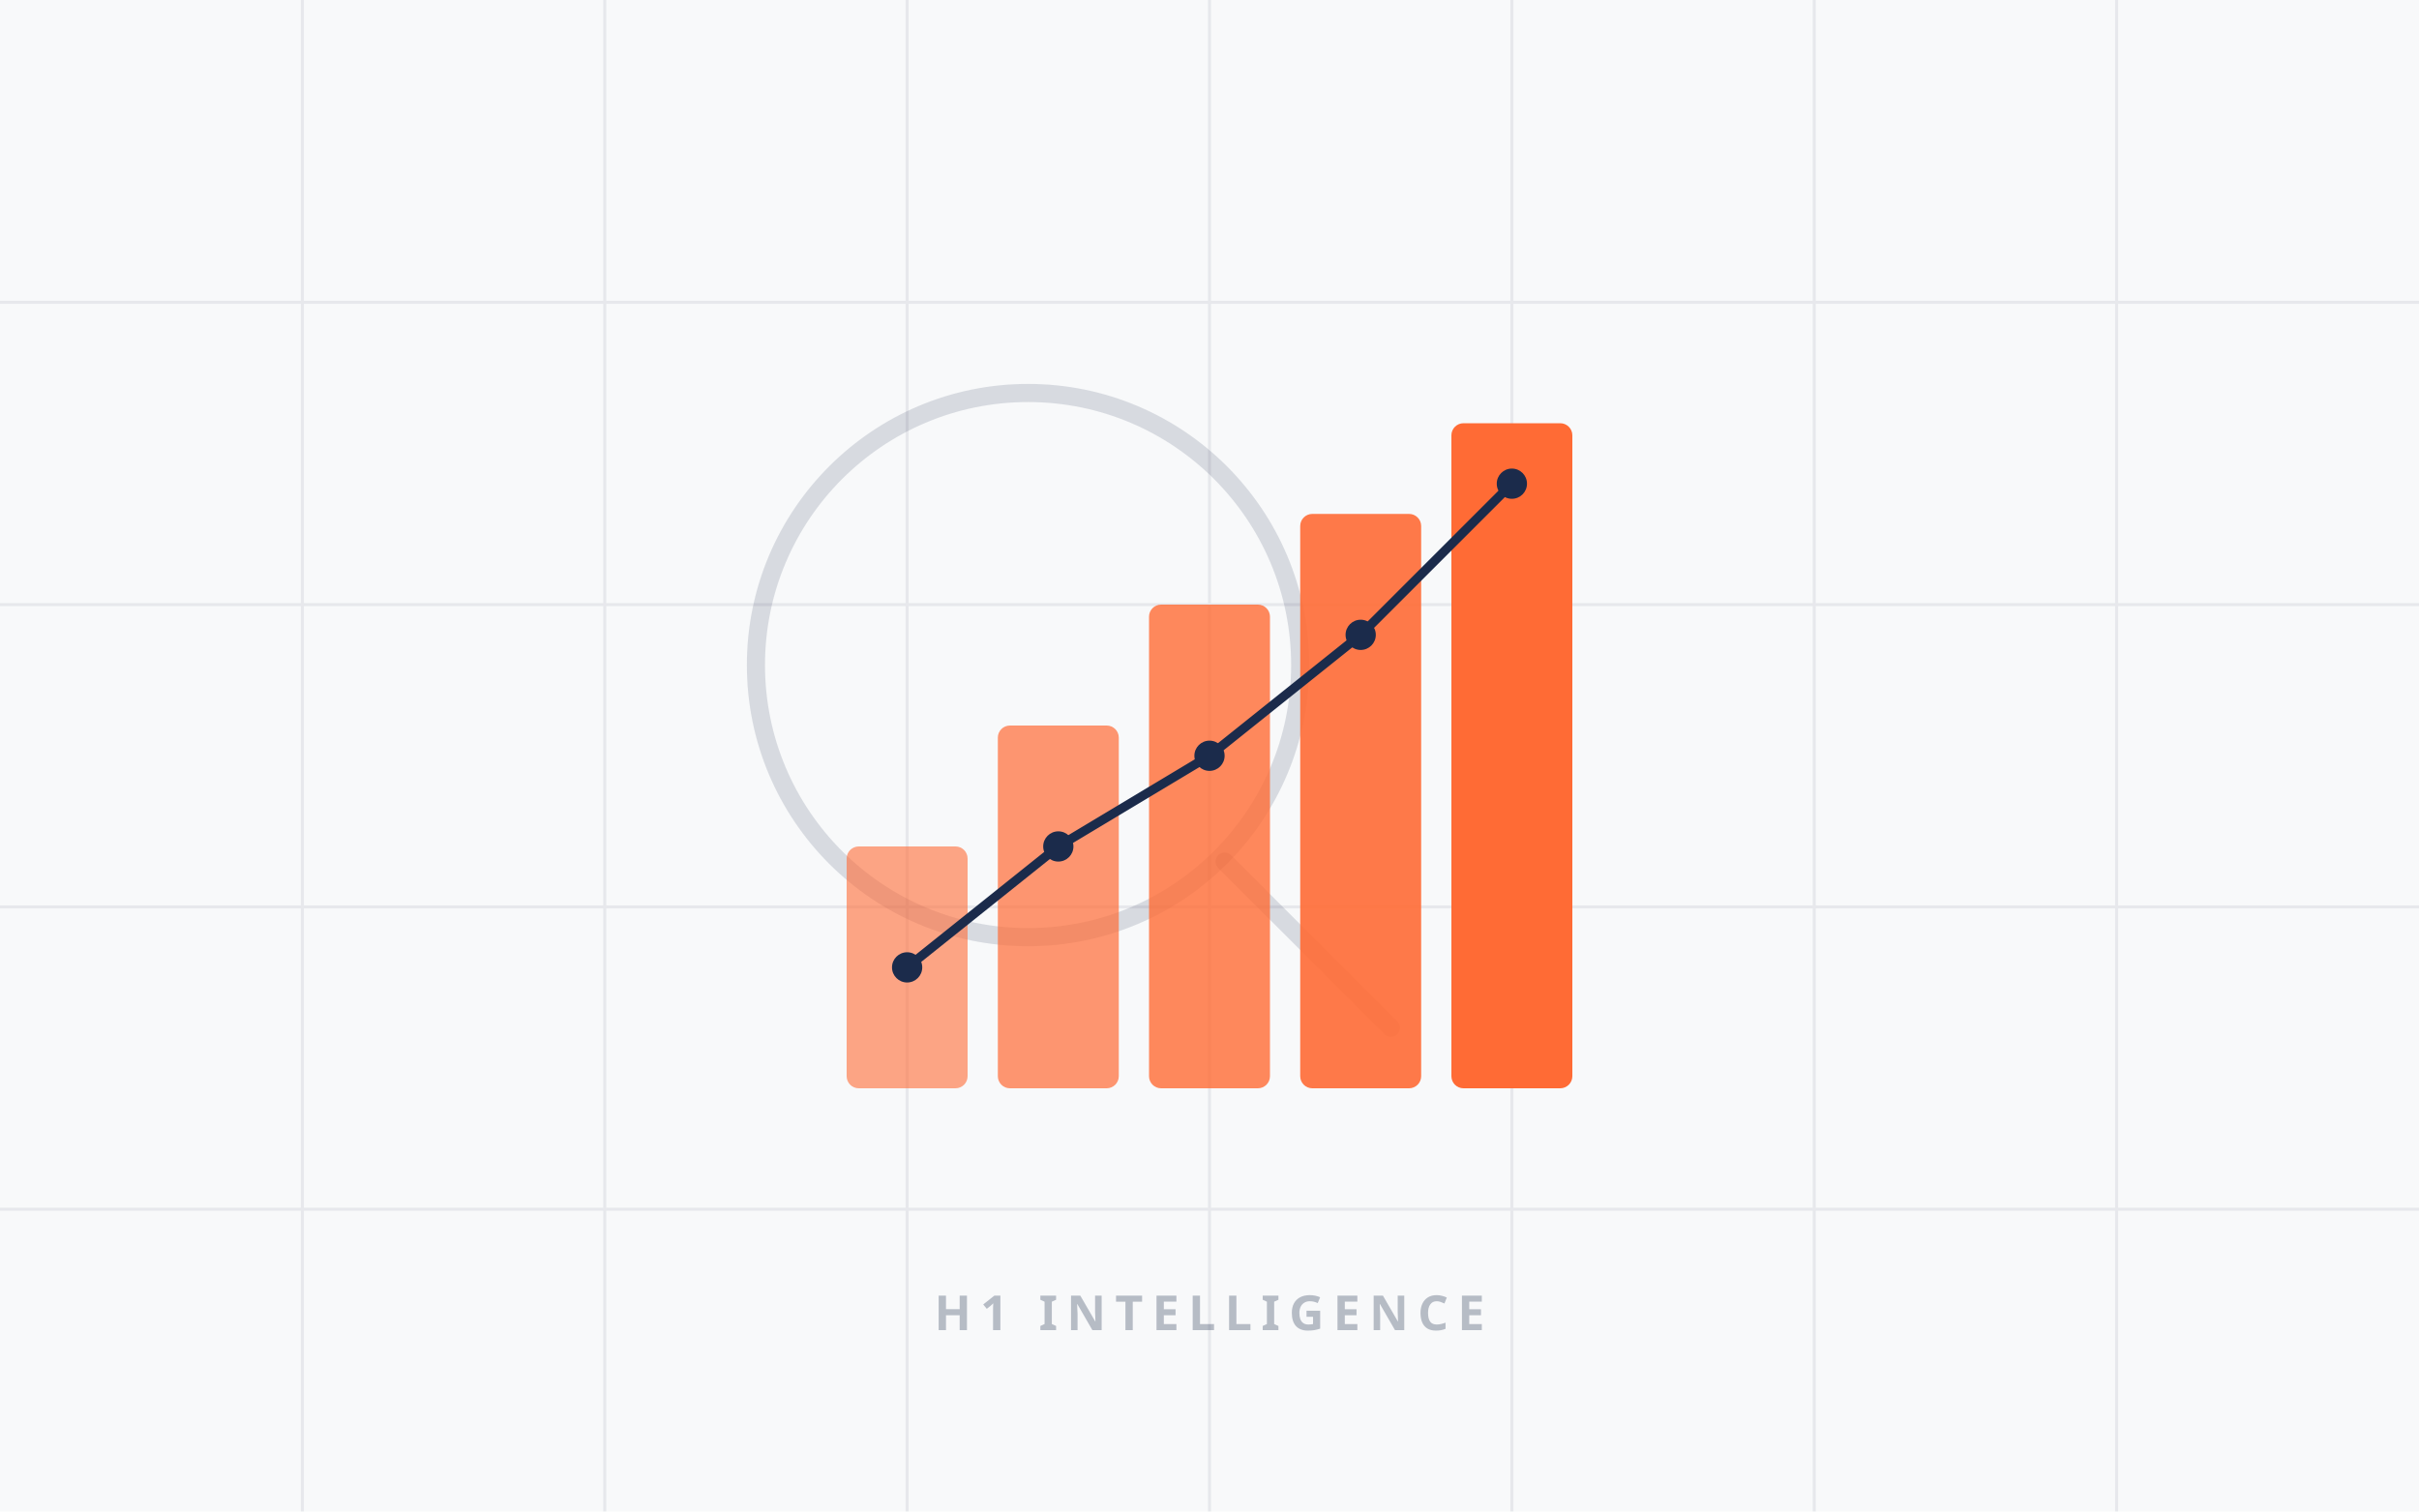
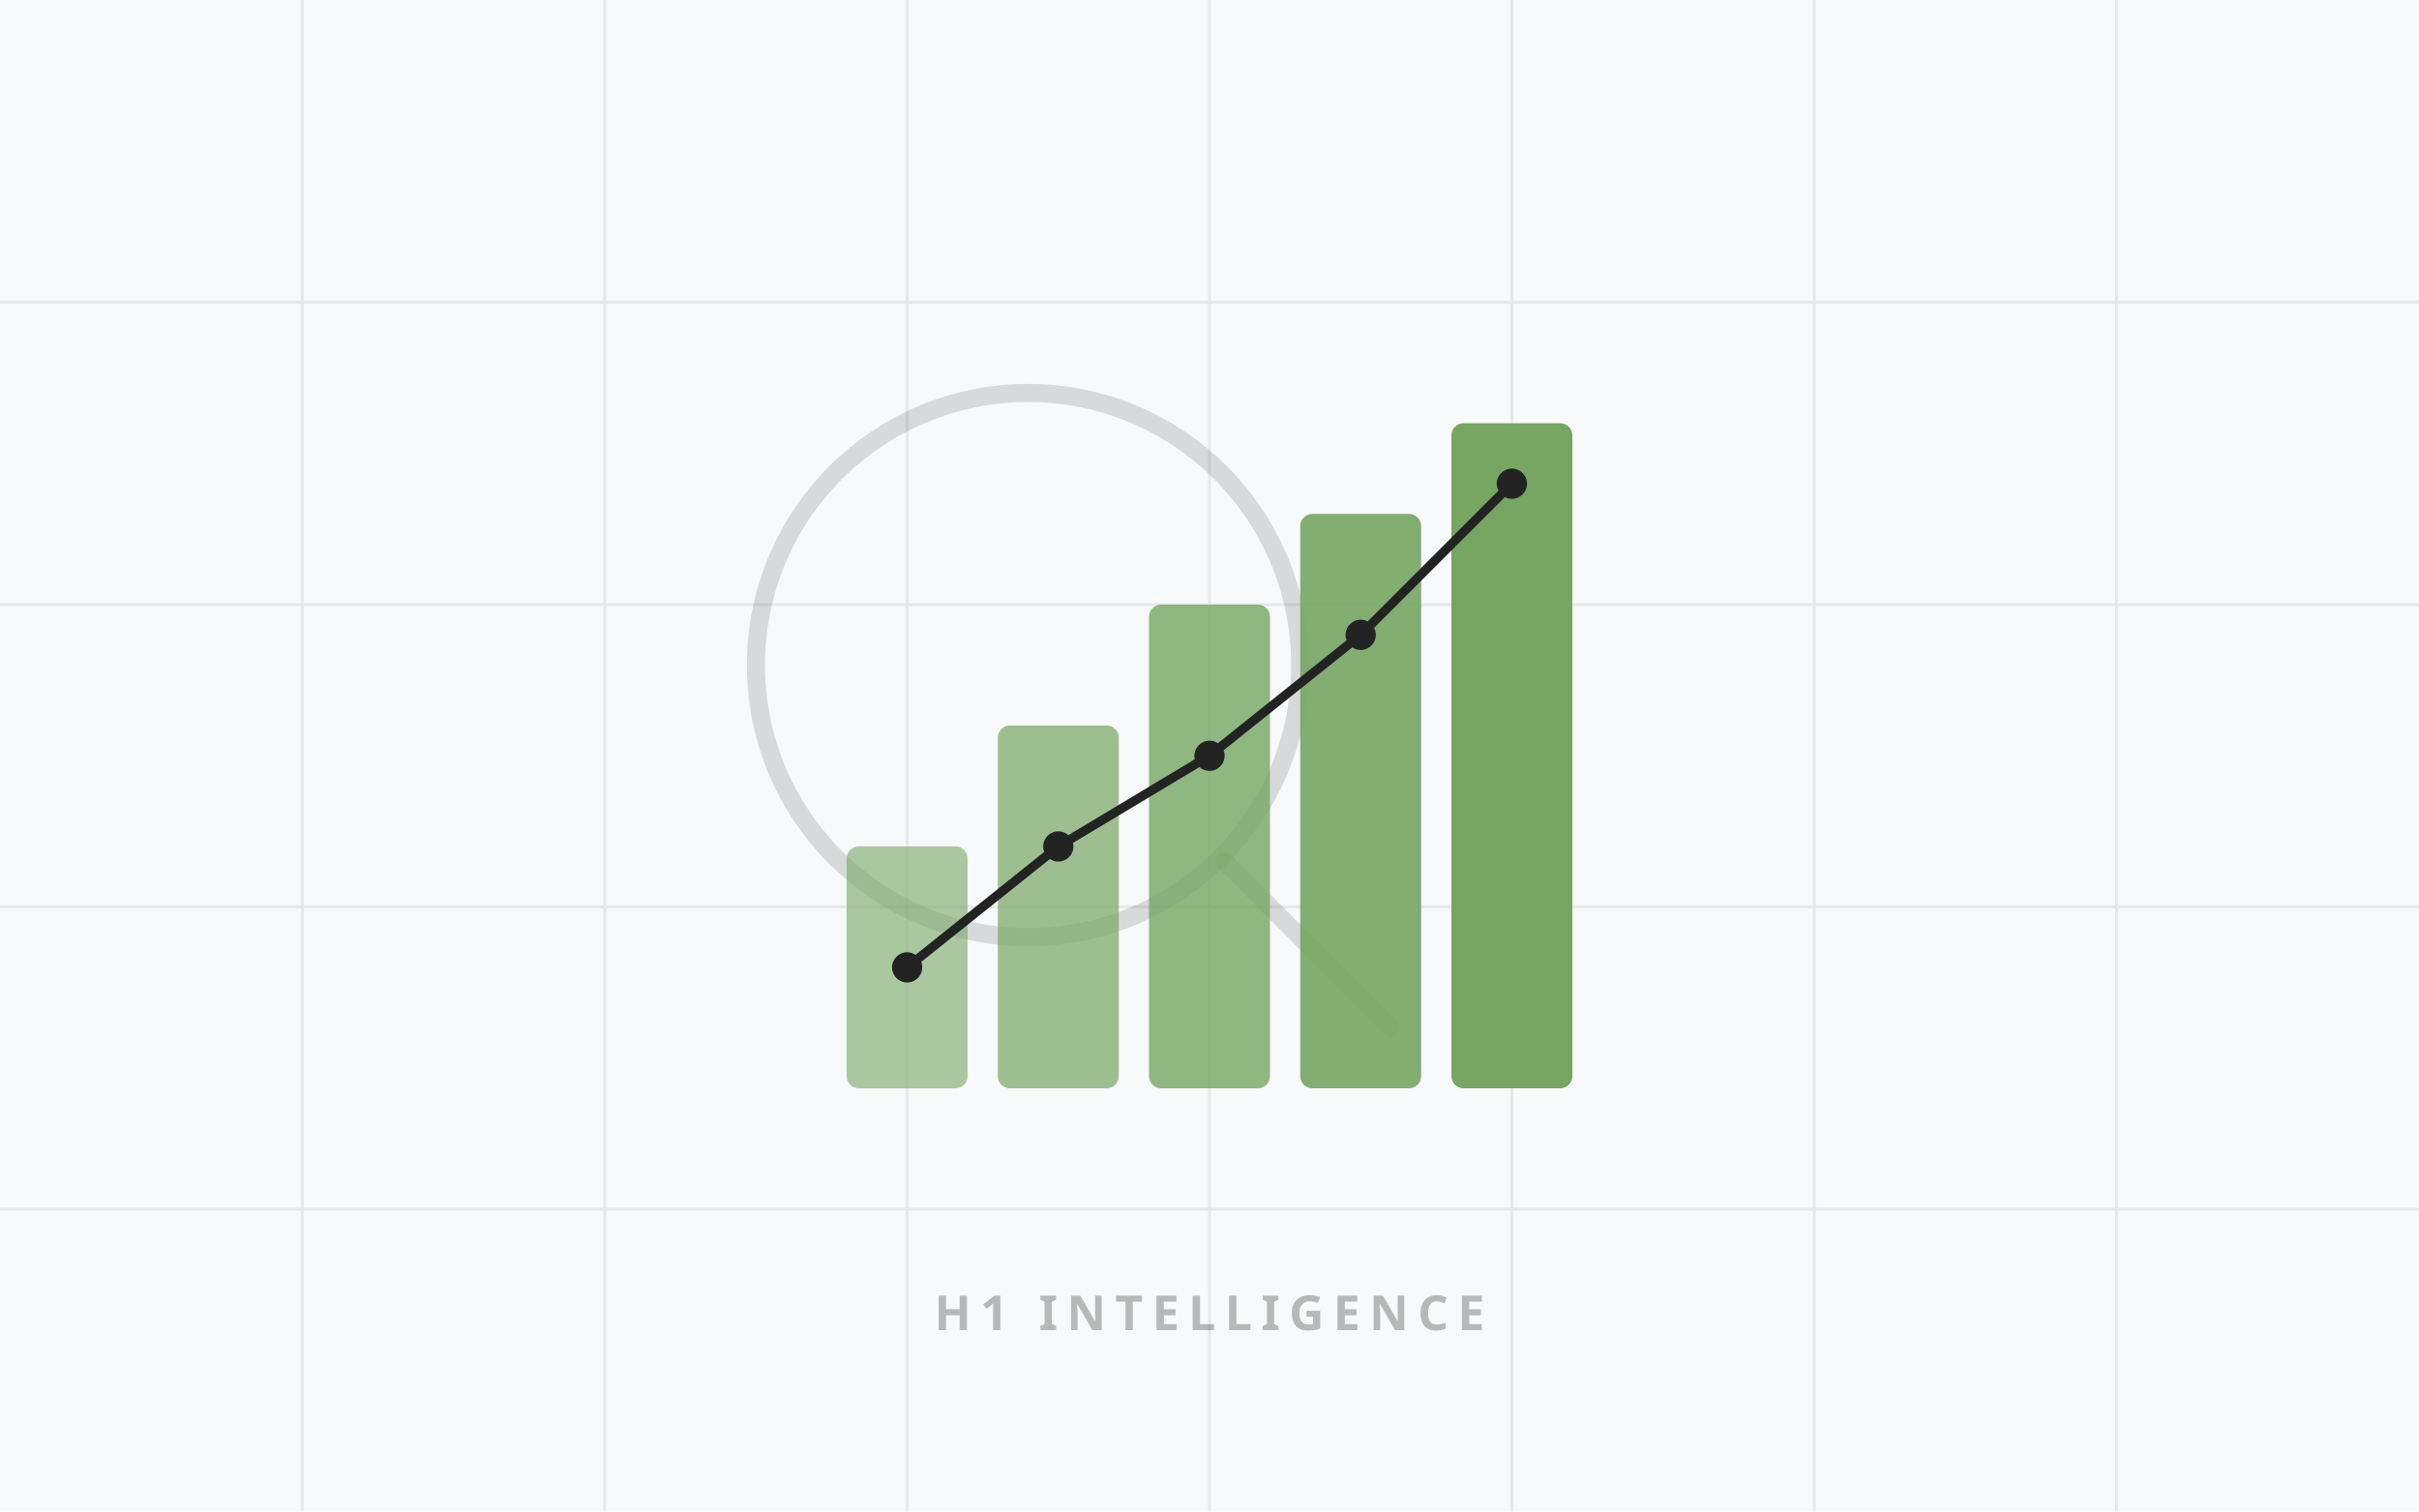
<svg xmlns="http://www.w3.org/2000/svg" viewBox="0 0 800 500" fill="none">
-   <rect width="800" height="500" fill="#F8F9FA" />
+   <rect width="800" height="500" fill="#F7F9FA" />
  <g opacity="0.08">
-     <line x1="100" y1="0" x2="100" y2="500" stroke="#1B2B4B" stroke-width="1" />
-     <line x1="200" y1="0" x2="200" y2="500" stroke="#1B2B4B" stroke-width="1" />
-     <line x1="300" y1="0" x2="300" y2="500" stroke="#1B2B4B" stroke-width="1" />
-     <line x1="400" y1="0" x2="400" y2="500" stroke="#1B2B4B" stroke-width="1" />
-     <line x1="500" y1="0" x2="500" y2="500" stroke="#1B2B4B" stroke-width="1" />
-     <line x1="600" y1="0" x2="600" y2="500" stroke="#1B2B4B" stroke-width="1" />
-     <line x1="700" y1="0" x2="700" y2="500" stroke="#1B2B4B" stroke-width="1" />
-     <line x1="0" y1="100" x2="800" y2="100" stroke="#1B2B4B" stroke-width="1" />
-     <line x1="0" y1="200" x2="800" y2="200" stroke="#1B2B4B" stroke-width="1" />
-     <line x1="0" y1="300" x2="800" y2="300" stroke="#1B2B4B" stroke-width="1" />
-     <line x1="0" y1="400" x2="800" y2="400" stroke="#1B2B4B" stroke-width="1" />
+     <line x1="100" y1="0" x2="100" y2="500" stroke="#232323" stroke-width="1" />
+     <line x1="200" y1="0" x2="200" y2="500" stroke="#232323" stroke-width="1" />
+     <line x1="300" y1="0" x2="300" y2="500" stroke="#232323" stroke-width="1" />
+     <line x1="400" y1="0" x2="400" y2="500" stroke="#232323" stroke-width="1" />
+     <line x1="500" y1="0" x2="500" y2="500" stroke="#232323" stroke-width="1" />
+     <line x1="600" y1="0" x2="600" y2="500" stroke="#232323" stroke-width="1" />
+     <line x1="700" y1="0" x2="700" y2="500" stroke="#232323" stroke-width="1" />
+     <line x1="0" y1="100" x2="800" y2="100" stroke="#232323" stroke-width="1" />
+     <line x1="0" y1="200" x2="800" y2="200" stroke="#232323" stroke-width="1" />
+     <line x1="0" y1="300" x2="800" y2="300" stroke="#232323" stroke-width="1" />
+     <line x1="0" y1="400" x2="800" y2="400" stroke="#232323" stroke-width="1" />
  </g>
-   <circle cx="340" cy="220" r="90" stroke="#1B2B4B" stroke-width="6" fill="none" opacity="0.15" />
-   <line x1="405" y1="285" x2="460" y2="340" stroke="#1B2B4B" stroke-width="6" stroke-linecap="round" opacity="0.15" />
-   <rect x="280" y="280" width="40" height="80" rx="4" fill="#FF6B35" opacity="0.6" />
-   <rect x="330" y="240" width="40" height="120" rx="4" fill="#FF6B35" opacity="0.7" />
-   <rect x="380" y="200" width="40" height="160" rx="4" fill="#FF6B35" opacity="0.8" />
-   <rect x="430" y="170" width="40" height="190" rx="4" fill="#FF6B35" opacity="0.9" />
-   <rect x="480" y="140" width="40" height="220" rx="4" fill="#FF6B35" opacity="1" />
-   <path d="M300 320 L350 280 L400 250 L450 210 L500 160" stroke="#1B2B4B" stroke-width="3" fill="none" stroke-linecap="round" stroke-linejoin="round" />
-   <circle cx="300" cy="320" r="5" fill="#1B2B4B" />
-   <circle cx="350" cy="280" r="5" fill="#1B2B4B" />
-   <circle cx="400" cy="250" r="5" fill="#1B2B4B" />
-   <circle cx="450" cy="210" r="5" fill="#1B2B4B" />
-   <circle cx="500" cy="160" r="5" fill="#1B2B4B" />
-   <text x="400" y="440" font-family="system-ui, sans-serif" font-size="16" fill="#1B2B4B" text-anchor="middle" font-weight="600" letter-spacing="3" opacity="0.3">H1 INTELLIGENCE</text>
+   <circle cx="340" cy="220" r="90" stroke="#232323" stroke-width="6" fill="none" opacity="0.15" />
+   <line x1="405" y1="285" x2="460" y2="340" stroke="#232323" stroke-width="6" stroke-linecap="round" opacity="0.15" />
+   <rect x="280" y="280" width="40" height="80" rx="4" fill="#76A662" opacity="0.6" />
+   <rect x="330" y="240" width="40" height="120" rx="4" fill="#76A662" opacity="0.7" />
+   <rect x="380" y="200" width="40" height="160" rx="4" fill="#76A662" opacity="0.8" />
+   <rect x="430" y="170" width="40" height="190" rx="4" fill="#76A662" opacity="0.9" />
+   <rect x="480" y="140" width="40" height="220" rx="4" fill="#76A662" opacity="1" />
+   <path d="M300 320 L350 280 L400 250 L450 210 L500 160" stroke="#232323" stroke-width="3" fill="none" stroke-linecap="round" stroke-linejoin="round" />
+   <circle cx="300" cy="320" r="5" fill="#232323" />
+   <circle cx="350" cy="280" r="5" fill="#232323" />
+   <circle cx="400" cy="250" r="5" fill="#232323" />
+   <circle cx="450" cy="210" r="5" fill="#232323" />
+   <circle cx="500" cy="160" r="5" fill="#232323" />
+   <text x="400" y="440" font-family="system-ui, sans-serif" font-size="16" fill="#232323" text-anchor="middle" font-weight="600" letter-spacing="3" opacity="0.3">H1 INTELLIGENCE</text>
</svg>
